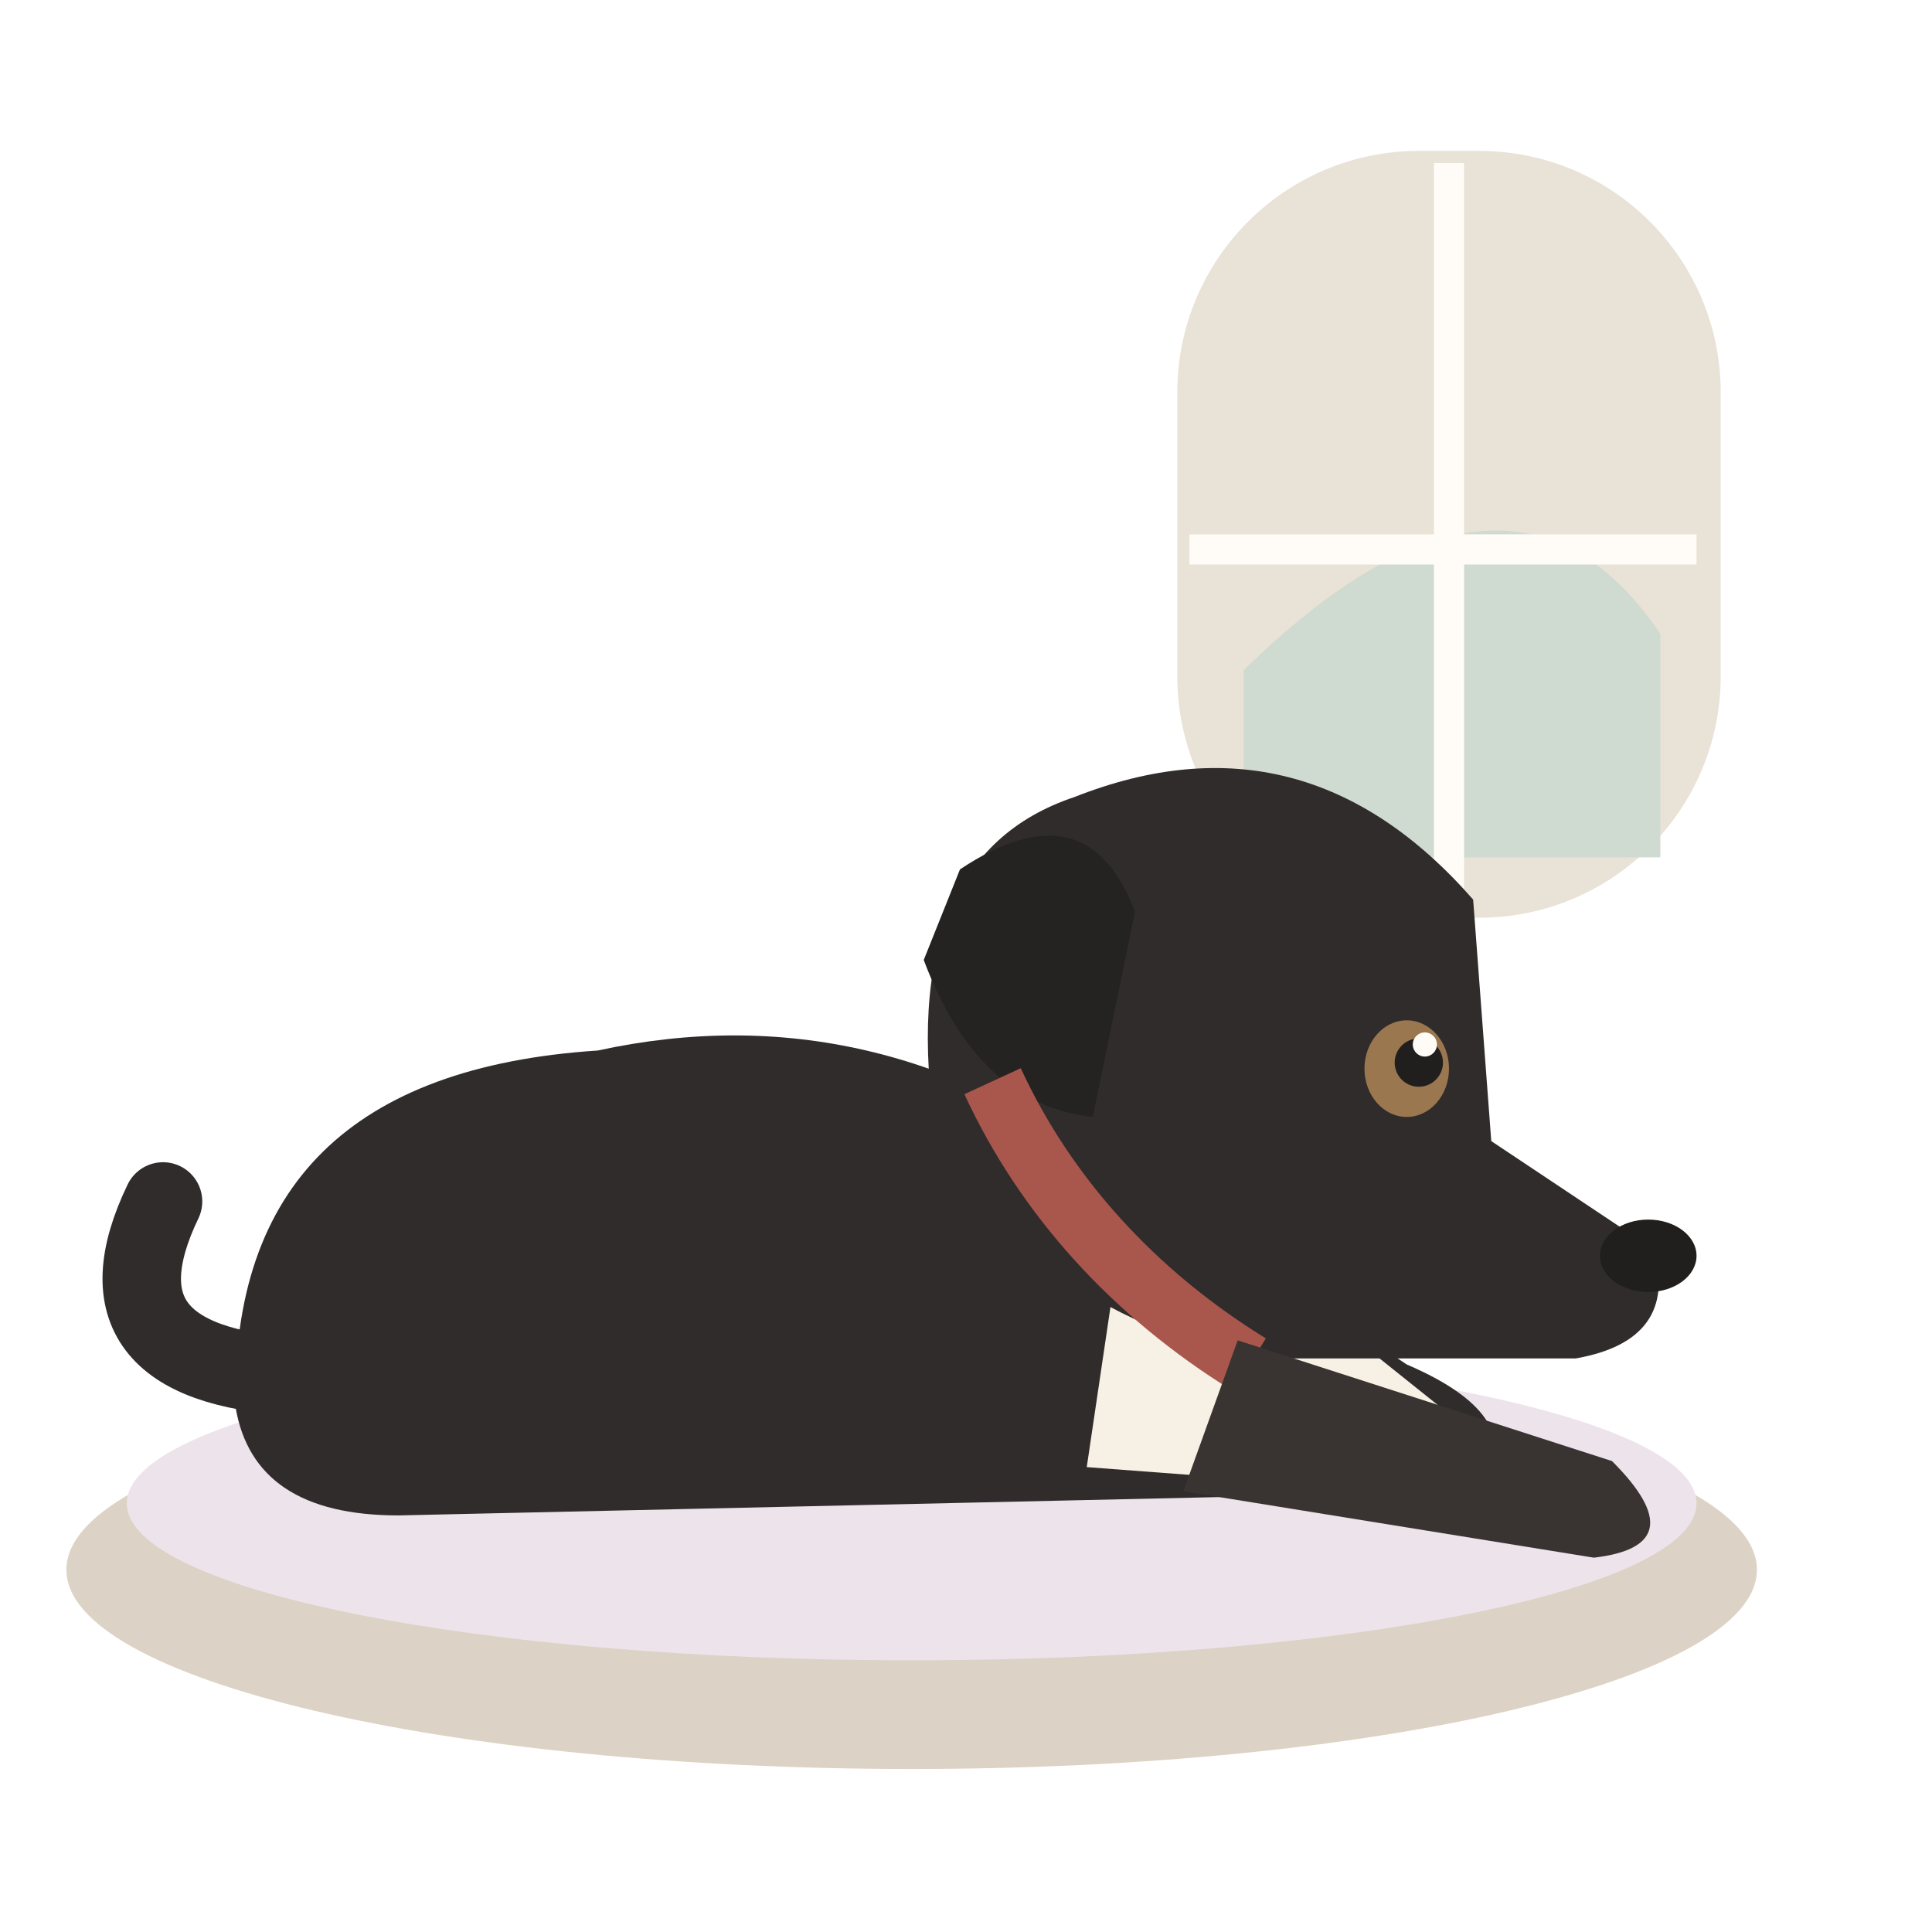
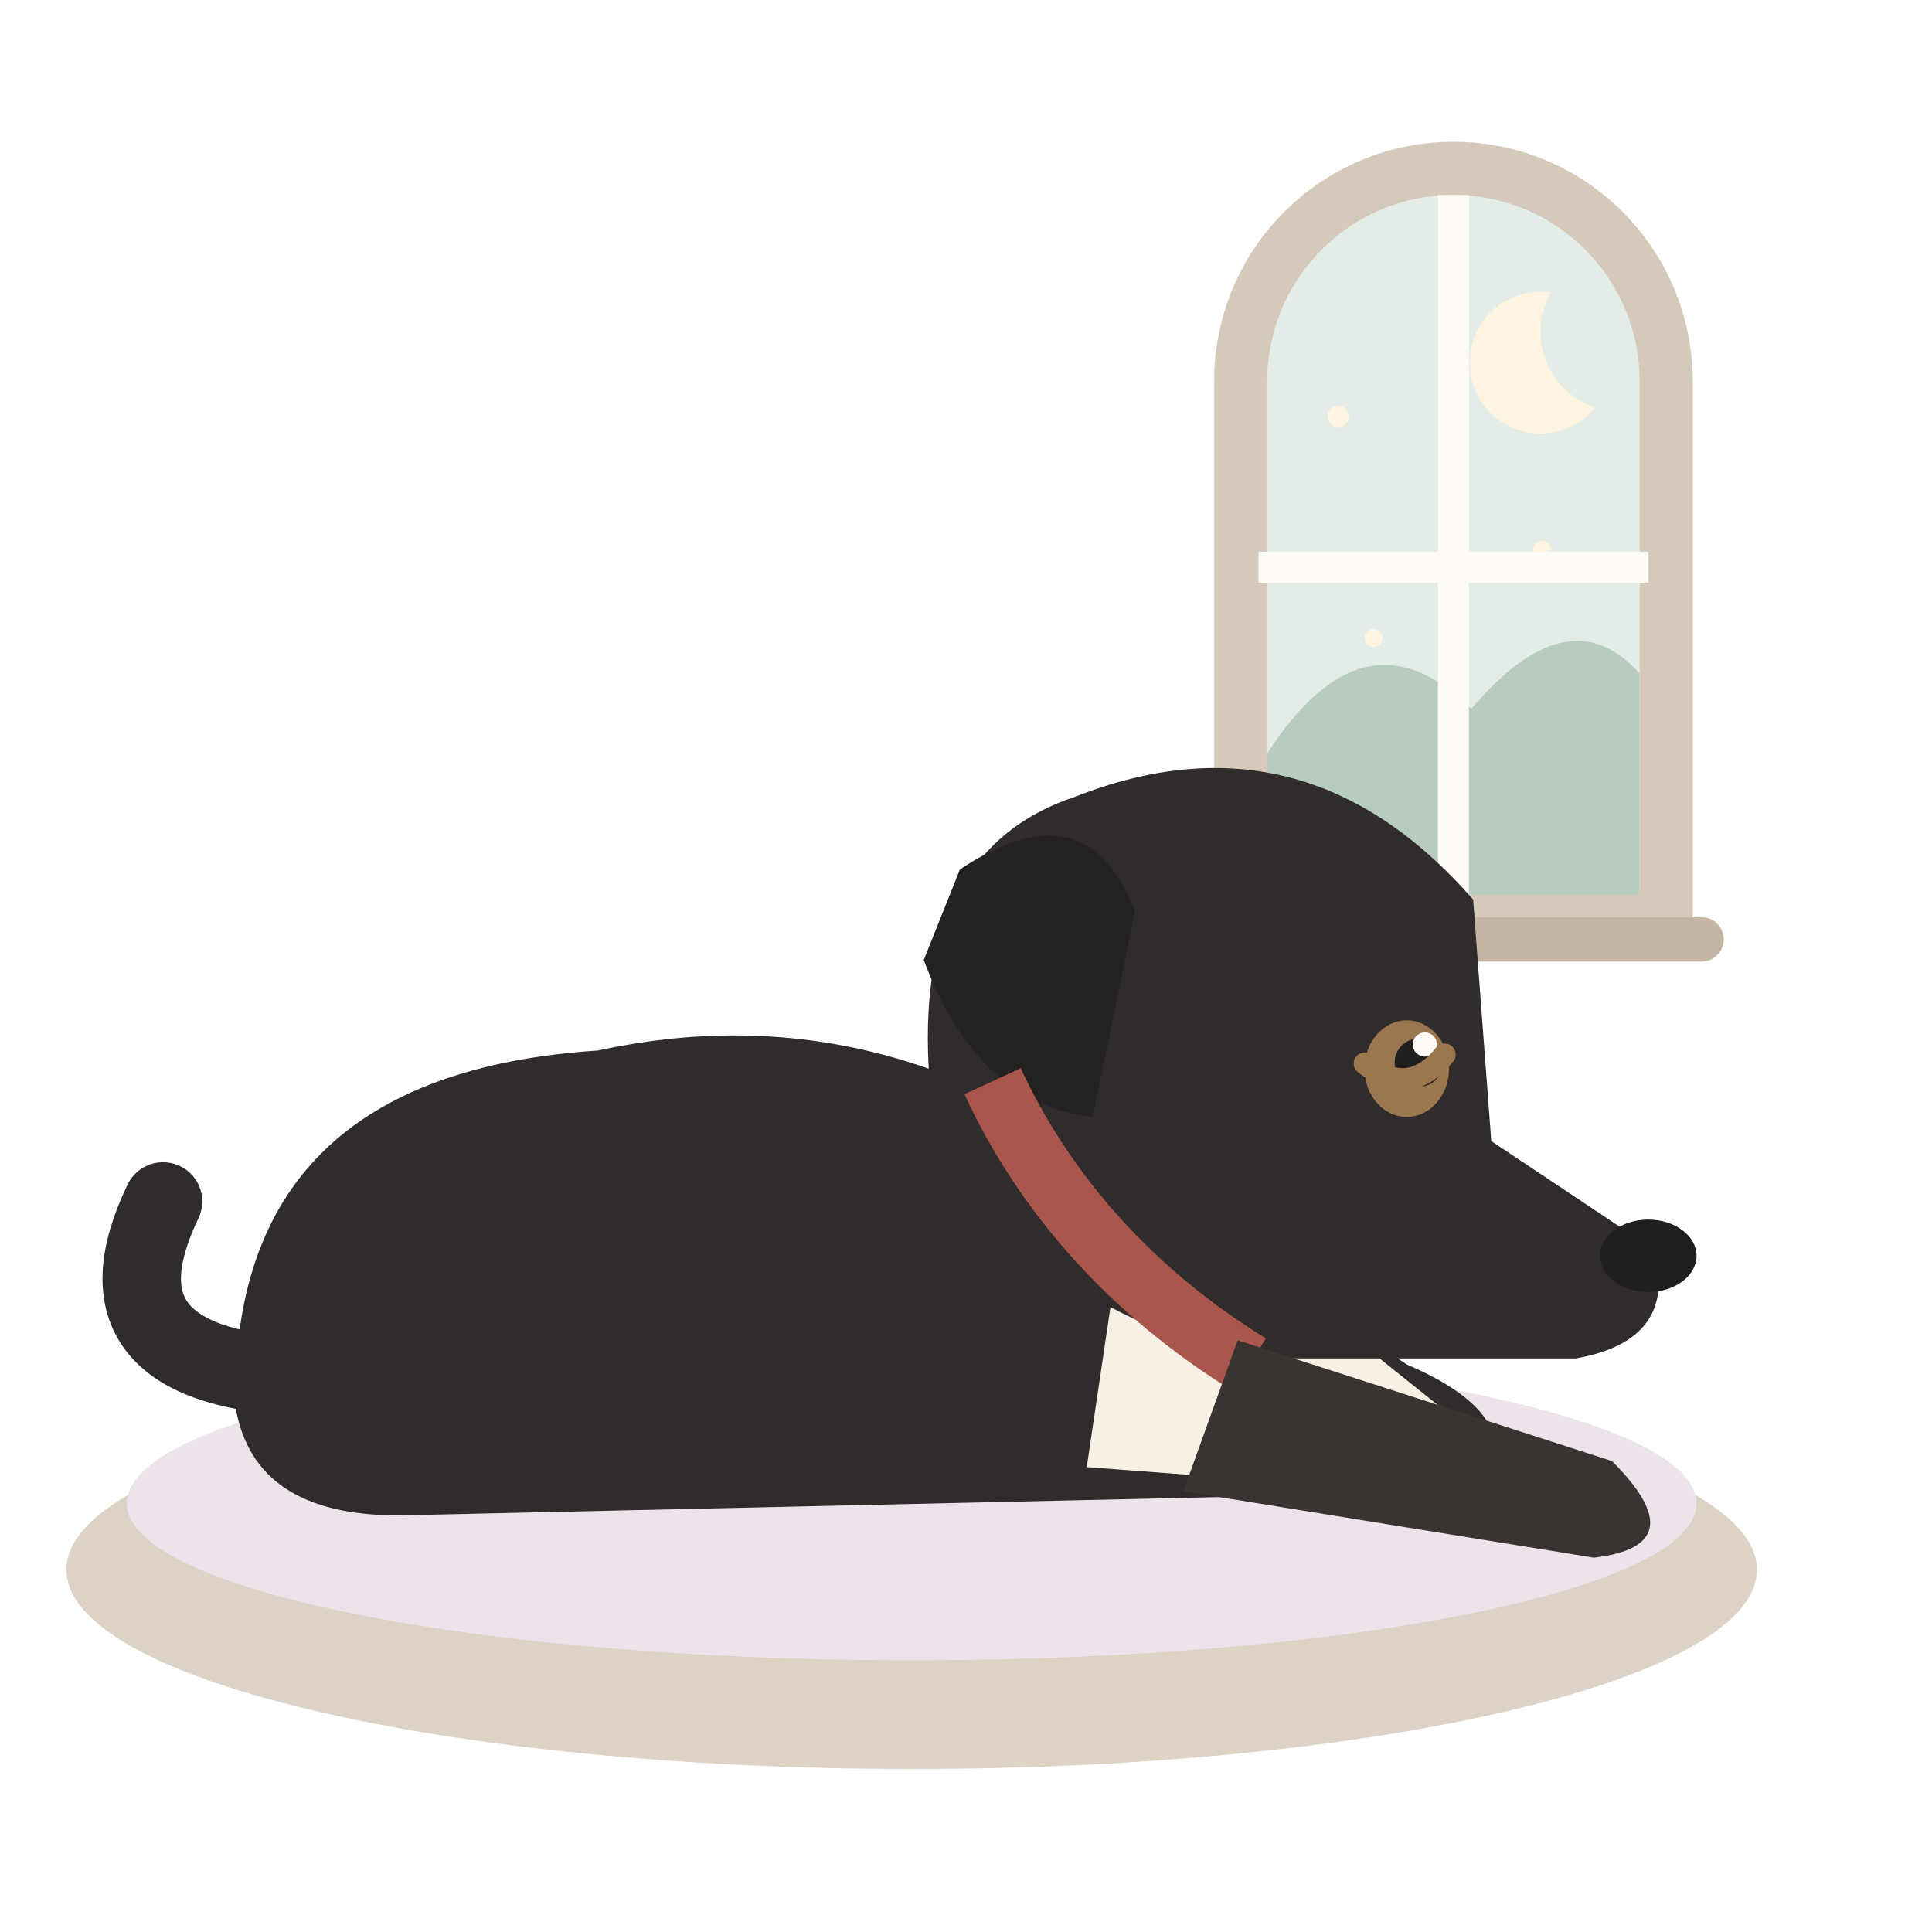
<svg xmlns="http://www.w3.org/2000/svg" preserveAspectRatio="none" overflow="visible" style="display: block;" width="218" height="218" viewBox="0 0 218 218" fill="none">
  <g id="Uno Â· 01  Â·  REST">
-     <path id="Rest pose artwork Â· part 01" d="M166.906 17.031H160.094C145.044 17.031 132.844 29.232 132.844 44.281V76.3C132.844 91.35 145.044 103.55 160.094 103.55H166.906C181.956 103.55 194.156 91.35 194.156 76.3V44.281C194.156 29.232 181.956 17.031 166.906 17.031Z" fill="#E8E2D7" />
-     <path id="Rest pose artwork Â· part 02" d="M140.337 75.619C160.321 56.09 175.99 54.727 187.344 71.531V96.737H140.337V75.619Z" fill="#CFDAD0" />
-     <g id="Rest pose artwork Â· part 03">
-       <path d="M163.5 18.394V101.506ZM134.206 61.994H191.431Z" fill="black" />
-       <path d="M163.5 18.394V101.506M134.206 61.994H191.431" stroke="#FFFCF7" stroke-width="3.406" />
+     <path d="M143 103V43C143 30 152 21 164 21C176 21 185 30 185 43V103Z" class="uno-window-sky" fill="#E4ECE8" />
+     <path d="M143 85Q154 68 166 80Q177 67 185 76V103H143Z" class="uno-window-hills" fill="#B7CBBE" />
+     <g class="uno-window-night" fill="#FFF4DF">
+       <path d="M175 33A8 8 0 1 0 180 46A9 9 0 0 1 175 33Z" />
+       <circle cx="151" cy="47" r="1.2" />
+       <circle cx="174" cy="62" r="1" />
+       <circle cx="155" cy="72" r="1" />
    </g>
+     <path d="M140 104V43A24 24 0 0 1 188 43V104Z" stroke="#D5C9BA" stroke-width="6" stroke-linejoin="round" />
+     <path d="M164 22V103M142 64H186" stroke="#FFFCF7" stroke-width="3.5" />
+     <path d="M136 106H192" stroke="#C5B5A4" stroke-width="5" stroke-linecap="round" />
    <path id="Rest pose artwork Â· part 04" d="M102.869 199.606C155.543 199.606 198.244 189.541 198.244 177.125C198.244 164.709 155.543 154.644 102.869 154.644C50.195 154.644 7.494 164.709 7.494 177.125C7.494 189.541 50.195 199.606 102.869 199.606Z" fill="#DCD2C5" />
    <path id="Rest pose artwork Â· part 05" d="M102.869 187.344C151.78 187.344 191.431 179.414 191.431 169.631C191.431 159.849 151.78 151.919 102.869 151.919C53.957 151.919 14.306 159.849 14.306 169.631C14.306 179.414 53.957 187.344 102.869 187.344Z" fill="#EDE3EB" />
    <path id="Rest pose artwork Â· part 06" d="M33.381 155.325C17.485 154.417 12.49 147.831 18.394 135.569" stroke="#302C2B" stroke-width="8.856" stroke-linecap="round" />
    <path id="Rest pose artwork Â· part 07" d="M26.569 158.731C26.115 133.752 39.74 120.354 67.444 118.537C88.335 113.996 107.865 118.537 126.031 132.162L158.731 153.962C168.269 158.05 170.994 162.819 166.906 168.269L44.962 170.994C34.062 170.994 27.931 166.906 26.569 158.731Z" fill="#302C2B" />
    <path id="Rest pose artwork Â· part 08" d="M125.35 147.15L153.963 151.919L167.588 162.819L158.731 168.269L122.625 165.544L125.35 147.15Z" fill="#F7F0E4" />
    <path id="Rest pose artwork Â· part 09" d="M105.594 128.075C102.415 107.183 107.637 94.467 121.262 89.925C138.521 83.112 153.508 86.973 166.225 101.506L168.269 128.756L186.662 141.019C188.479 147.831 185.527 151.919 177.806 153.281H143.744C126.94 151.01 114.223 142.608 105.594 128.075Z" fill="#302C2B" />
    <path id="Rest pose artwork Â· part 10" d="M108.319 98.1C117.856 91.742 124.442 93.331 128.075 102.869L123.306 126.031C114.677 125.123 108.319 119.219 104.231 108.319" fill="#252321" />
    <path id="Collar Â· even-width band tucked behind foreleg" d="M112 122C118 135 128 146 141 154" stroke="#A9574D" stroke-width="7" />
    <path id="Rest pose artwork Â· part 11" d="M139.656 151.238L181.894 164.863C188.252 171.221 187.571 174.854 179.85 175.763L133.525 168.269" fill="#393331" />
-     <path id="Rest pose artwork Â· part 12" d="M158.731 126.031C161.365 126.031 163.5 123.591 163.5 120.581C163.5 117.571 161.365 115.131 158.731 115.131C156.098 115.131 153.962 117.571 153.962 120.581C153.962 123.591 156.098 126.031 158.731 126.031Z" fill="#9B7750" />
-     <path id="Rest pose artwork Â· part 13" d="M160.094 122.625C161.599 122.625 162.819 121.405 162.819 119.9C162.819 118.395 161.599 117.175 160.094 117.175C158.589 117.175 157.369 118.395 157.369 119.9C157.369 121.405 158.589 122.625 160.094 122.625Z" fill="#211F1E" />
-     <path id="Rest pose artwork Â· part 14" d="M160.775 119.219C161.527 119.219 162.138 118.609 162.138 117.856C162.138 117.104 161.527 116.494 160.775 116.494C160.023 116.494 159.413 117.104 159.413 117.856C159.413 118.609 160.023 119.219 160.775 119.219Z" fill="#FFFCF7" />
+     <path class="uno-rest-eye" id="Rest pose artwork Â· part 12" d="M158.731 126.031C161.365 126.031 163.5 123.591 163.5 120.581C163.5 117.571 161.365 115.131 158.731 115.131C156.098 115.131 153.962 117.571 153.962 120.581C153.962 123.591 156.098 126.031 158.731 126.031Z" fill="#9B7750" />
+     <path class="uno-rest-eye" id="Rest pose artwork Â· part 13" d="M160.094 122.625C161.599 122.625 162.819 121.405 162.819 119.9C162.819 118.395 161.599 117.175 160.094 117.175C158.589 117.175 157.369 118.395 157.369 119.9C157.369 121.405 158.589 122.625 160.094 122.625Z" fill="#211F1E" />
+     <path class="uno-rest-eye" id="Rest pose artwork Â· part 14" d="M160.775 119.219C161.527 119.219 162.138 118.609 162.138 117.856C162.138 117.104 161.527 116.494 160.775 116.494C160.023 116.494 159.413 117.104 159.413 117.856C159.413 118.609 160.023 119.219 160.775 119.219Z" fill="#FFFCF7" />
+     <path class="uno-sleep-eye" d="M154 120Q159 124 163 119" stroke="#9B7750" stroke-width="2.5" stroke-linecap="round" />
    <path id="Rest pose artwork Â· part 15" d="M185.981 145.788C188.991 145.788 191.431 143.957 191.431 141.7C191.431 139.443 188.991 137.613 185.981 137.613C182.971 137.613 180.531 139.443 180.531 141.7C180.531 143.957 182.971 145.788 185.981 145.788Z" fill="#211F1E" />
  </g>
</svg>
